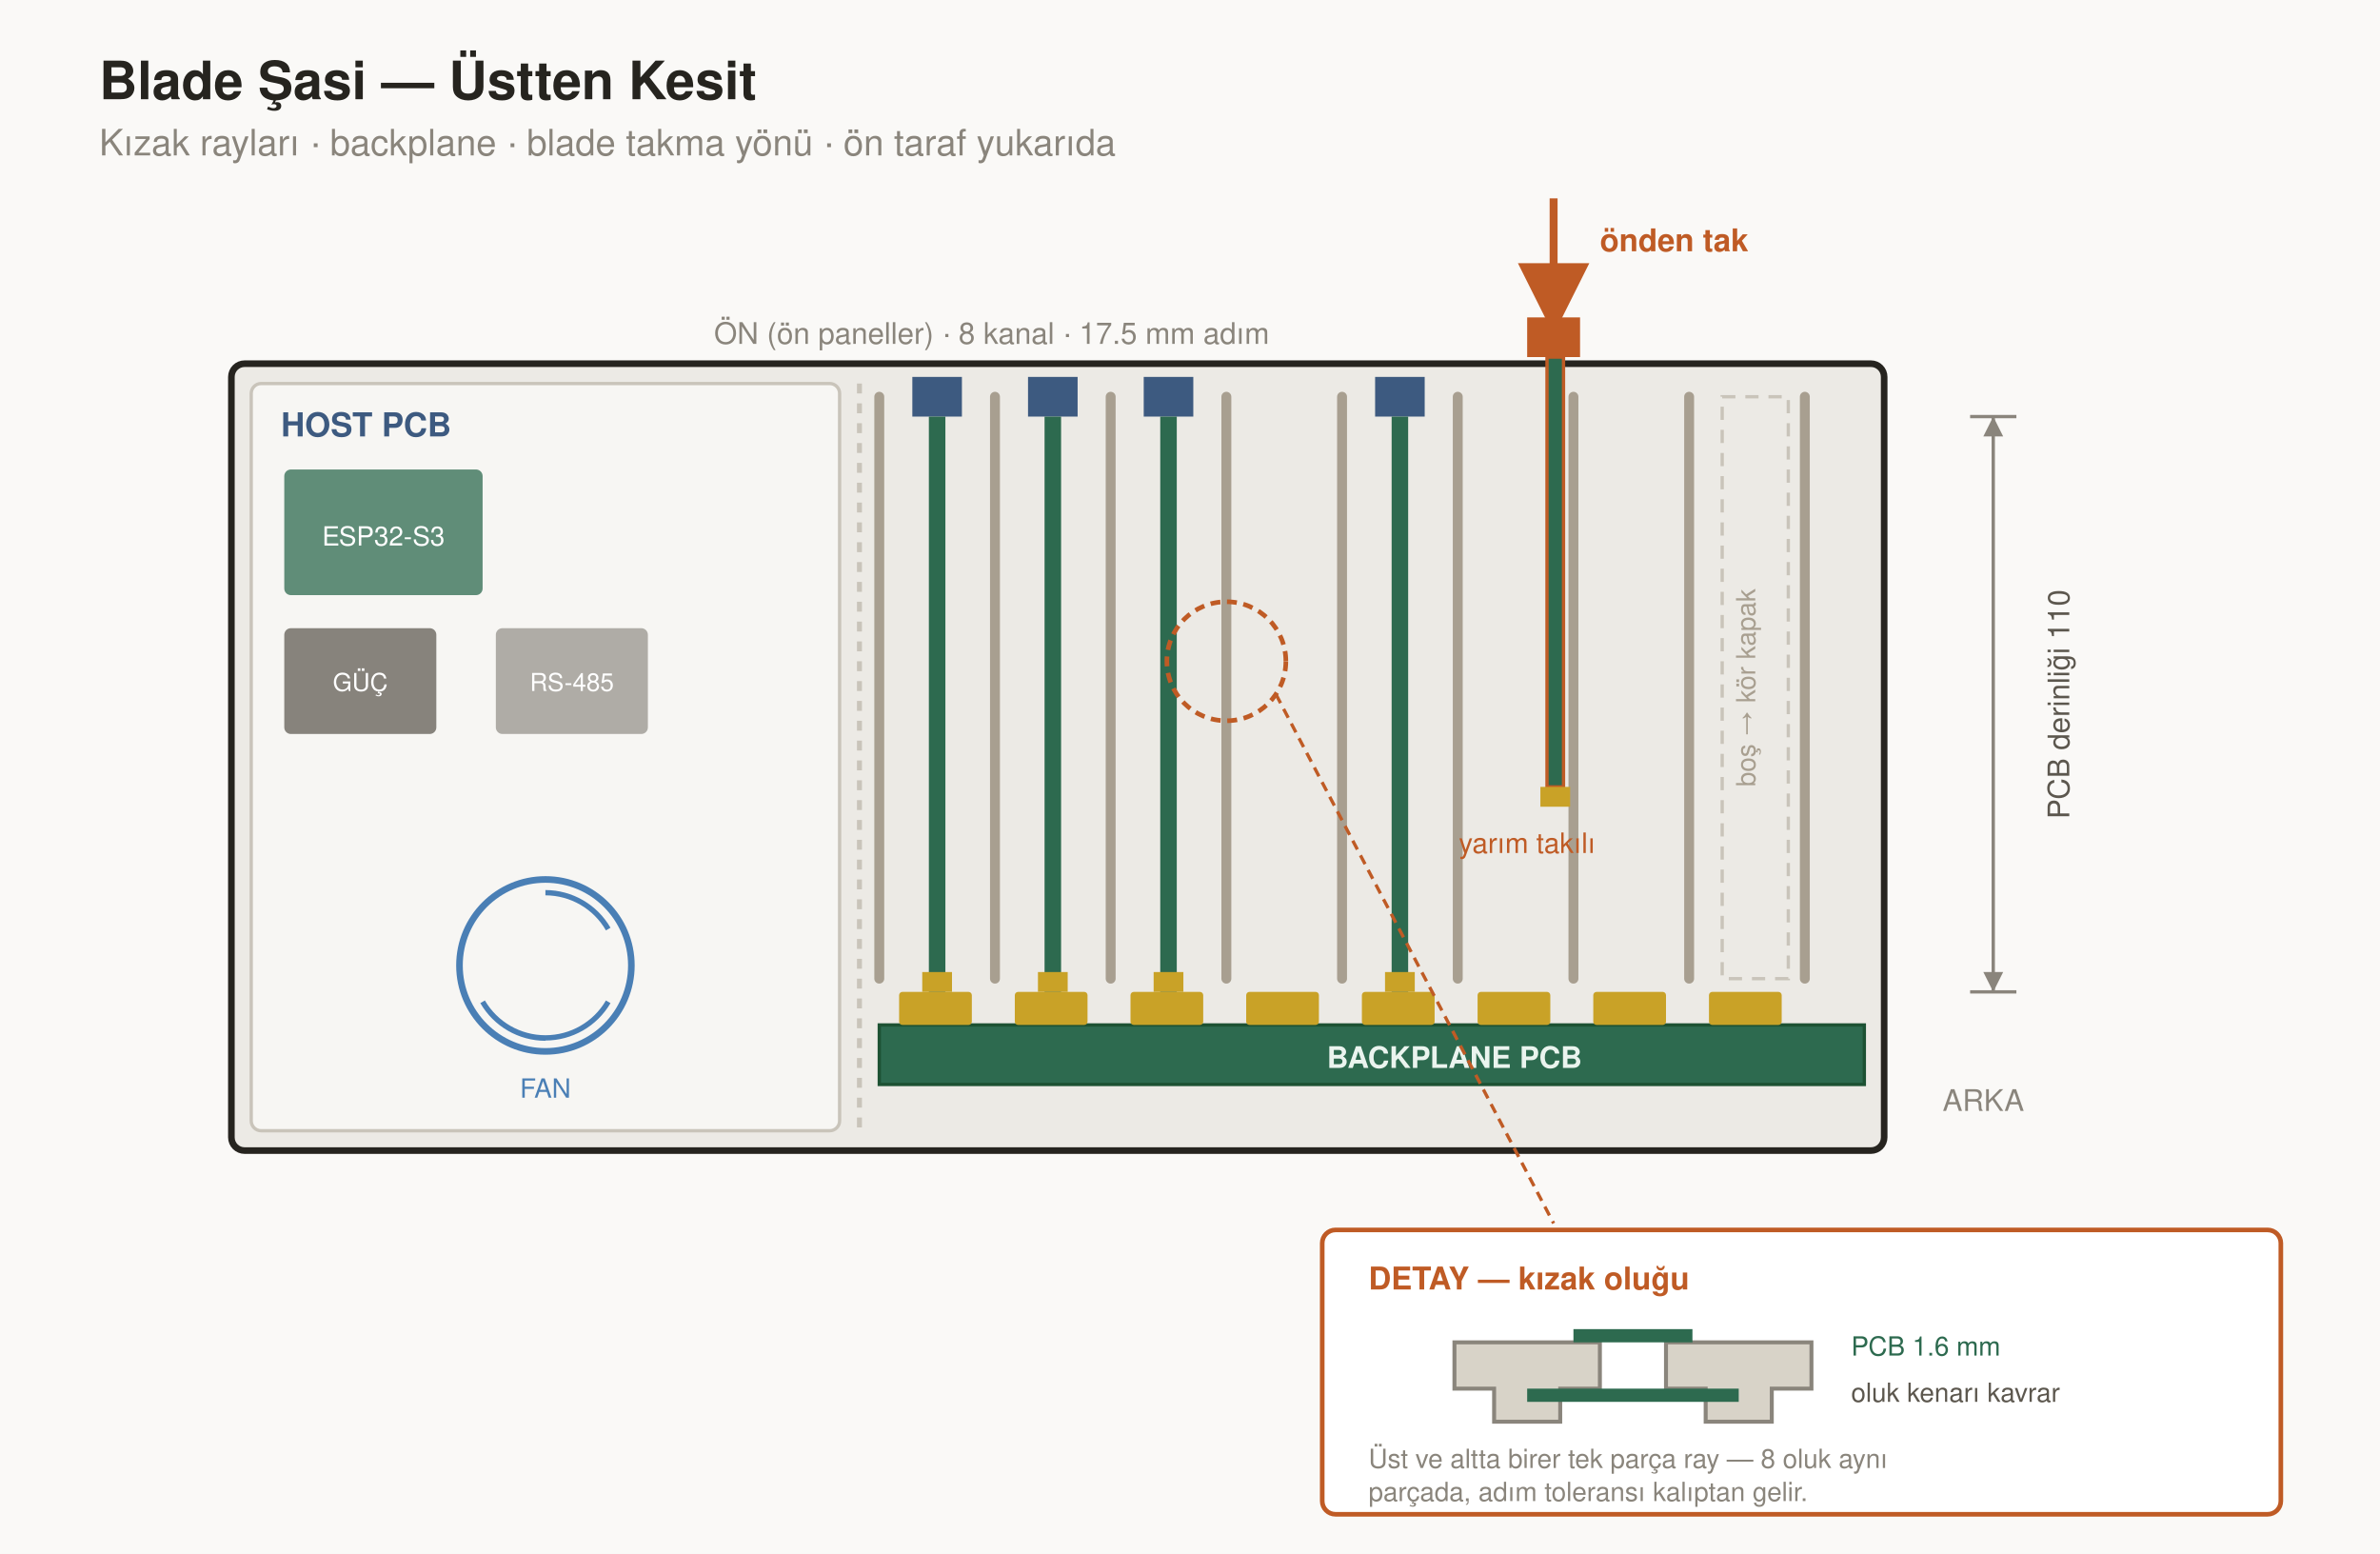
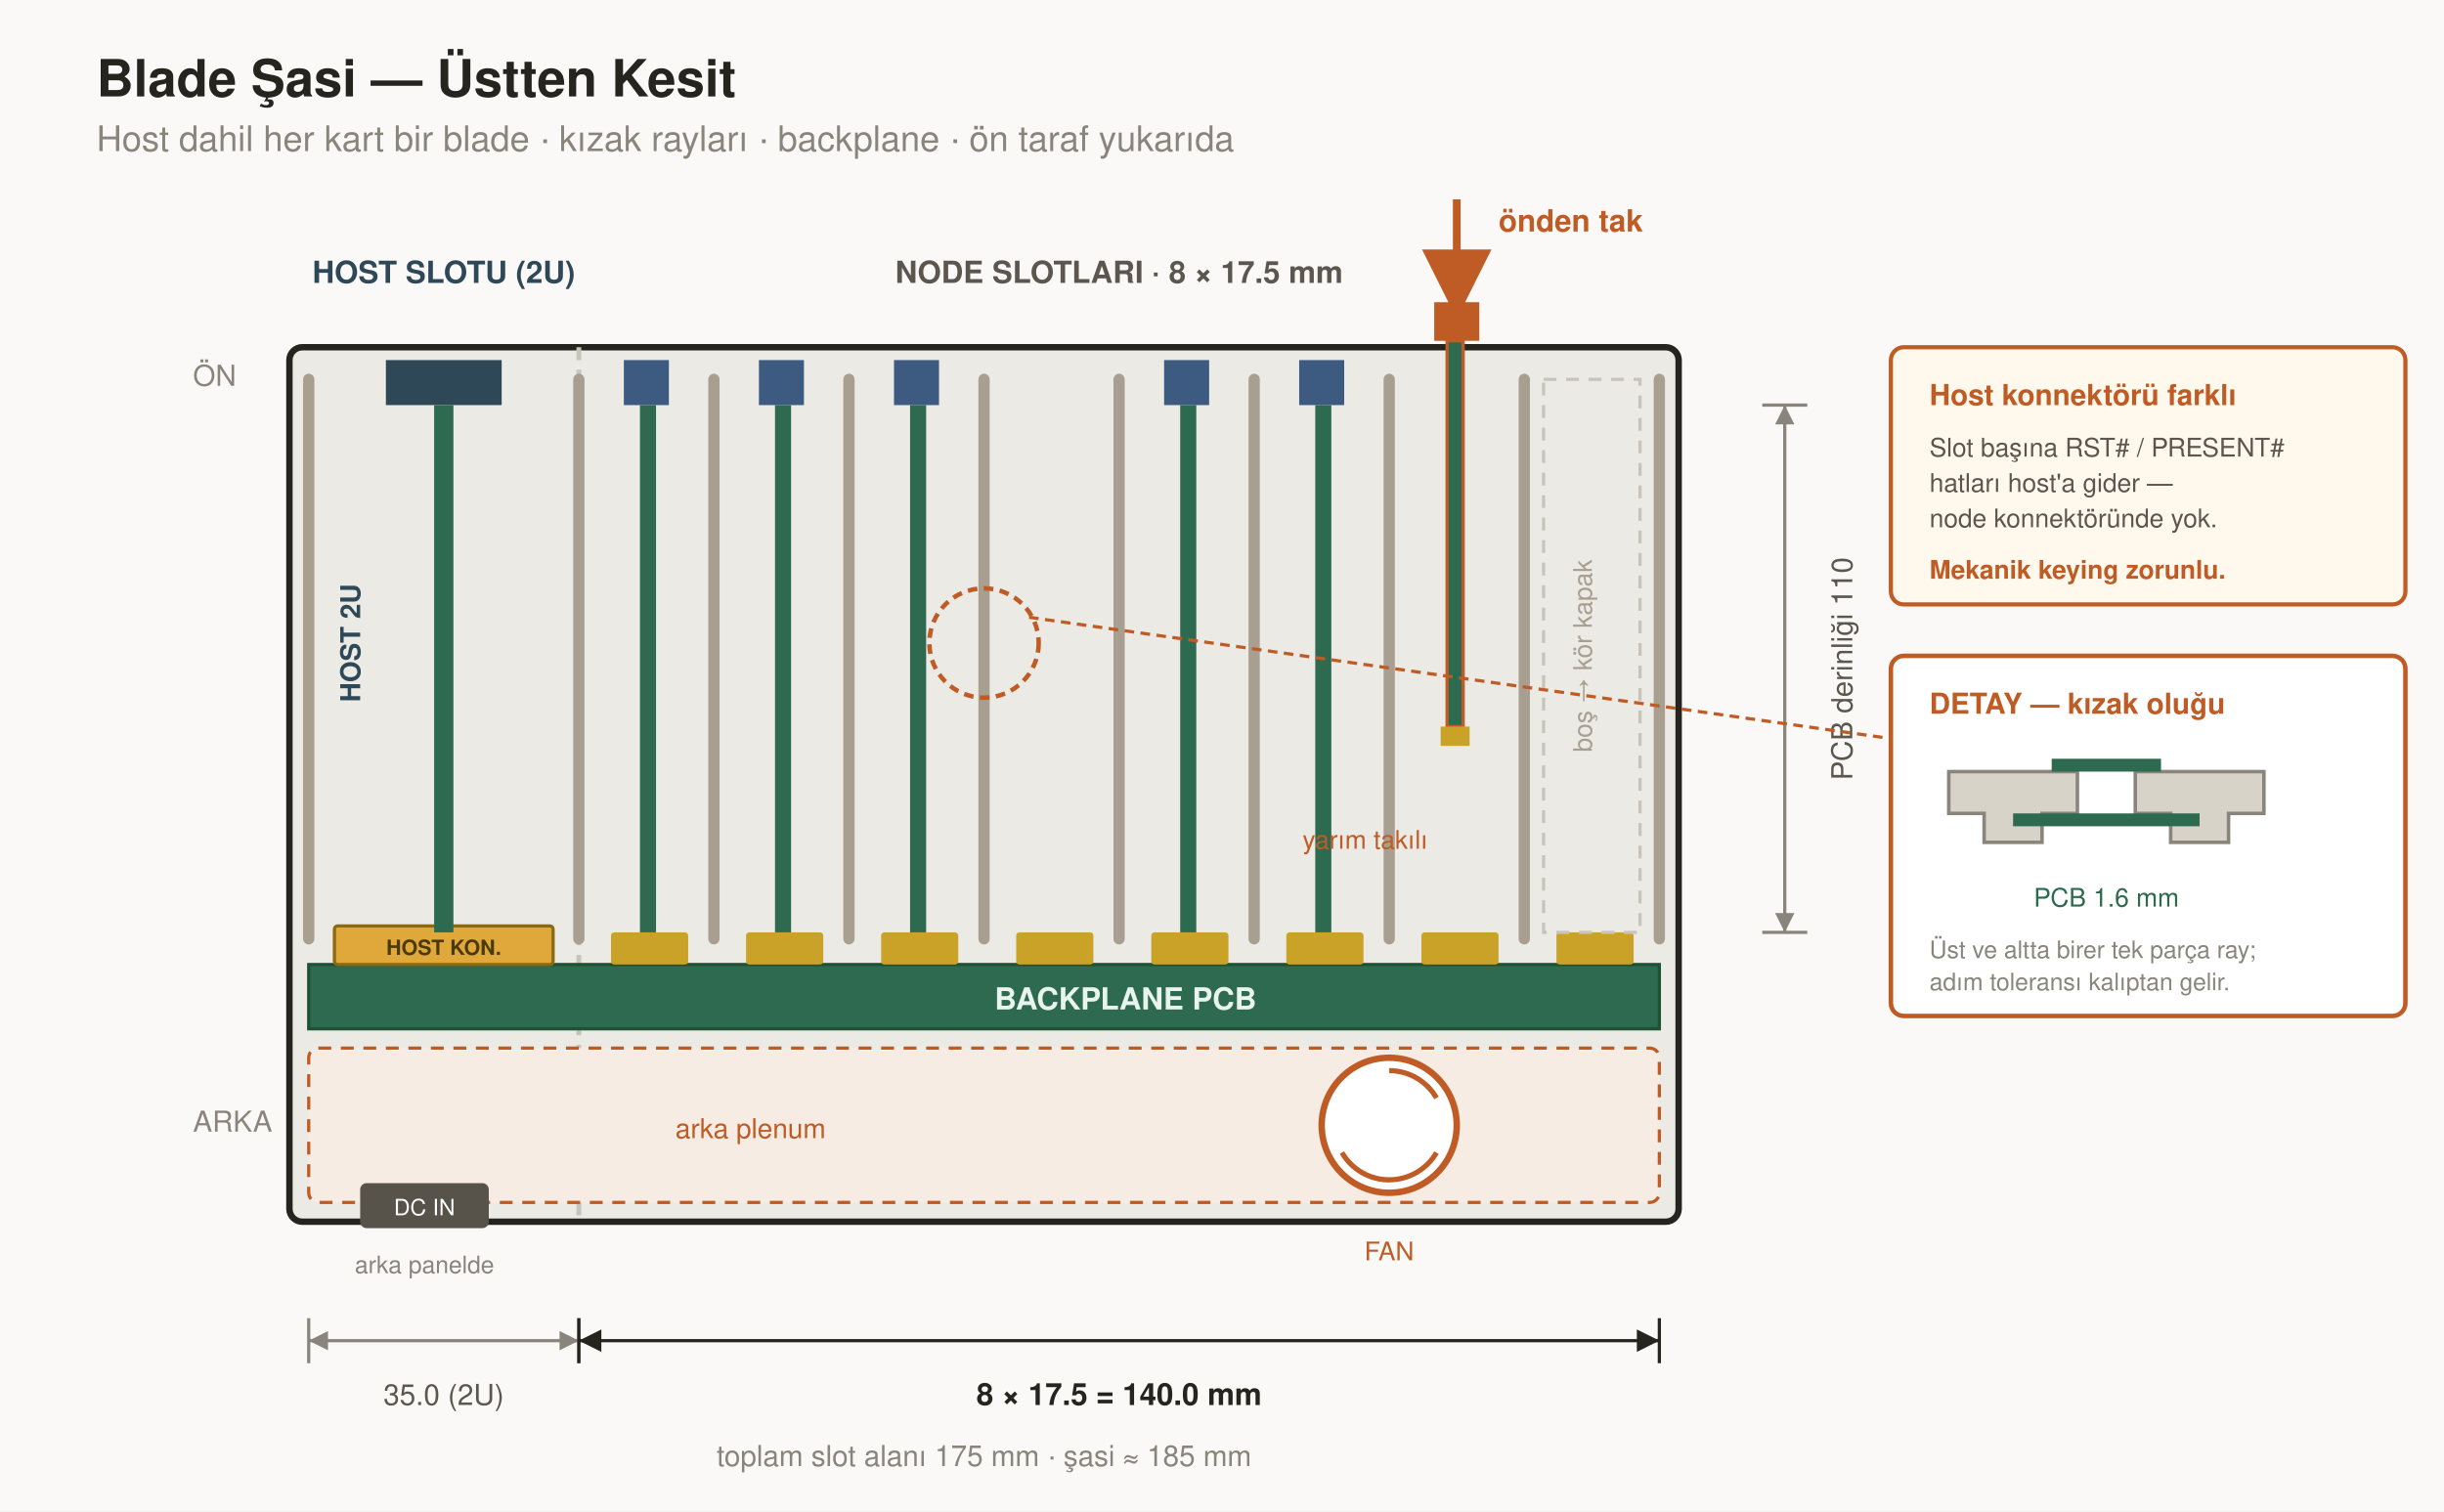
- <svg xmlns="http://www.w3.org/2000/svg" viewBox="0 0 720 470" width="720" height="470" font-family="ui-sans-serif, -apple-system, Segoe UI, Helvetica, Arial, sans-serif">
-   <rect width="720" height="470" fill="#faf9f7" />
+ <svg xmlns="http://www.w3.org/2000/svg" viewBox="0 0 760 470" width="760" height="470" font-family="ui-sans-serif, -apple-system, Segoe UI, Helvetica, Arial, sans-serif">
+   <rect width="760" height="470" fill="#faf9f7" />
  <text x="30" y="30" font-size="16" font-weight="700" fill="#26241f">Blade Şasi — Üstten Kesit</text>
-   <text x="30" y="47" font-size="11" fill="#8a857c">Kızak rayları · backplane · blade takma yönü · ön taraf yukarıda</text>
+   <text x="30" y="47" font-size="11" fill="#8a857c">Host dahil her kart bir blade · kızak rayları · backplane · ön taraf yukarıda</text>
  <defs>
    <marker id="ins" markerWidth="9" markerHeight="9" refX="6" refY="4.5" orient="auto">
      <path d="M0 0 L9 4.5 L0 9 z" fill="#bf5b25" />
    </marker>
  </defs>
-   <path d="M470 60 v34" stroke="#bf5b25" stroke-width="2.4" marker-end="url(#ins)" />
-   <text x="484" y="76" font-size="9.5" font-weight="600" fill="#bf5b25">önden tak</text>
-   <rect x="462" y="96" width="16" height="12" fill="#bf5b25" />
-   <rect x="70" y="110" width="500" height="238" rx="4" fill="#eceae5" stroke="#26241f" stroke-width="2" />
-   <text x="300" y="104" font-size="9" fill="#8a857c" text-anchor="middle">ÖN (ön paneller) · 8 kanal · 17.5 mm adım</text>
-   <rect x="76" y="116" width="178" height="226" rx="3" fill="#f7f6f3" stroke="#c9c4ba" />
-   <text x="85" y="132" font-size="10" font-weight="700" fill="#3d5a80">HOST PCB</text>
-   <rect x="86" y="142" width="60" height="38" rx="2" fill="#2d6a4f" opacity="0.75" />
-   <text x="116" y="165" font-size="8" fill="#fff" text-anchor="middle">ESP32-S3</text>
-   <rect x="86" y="190" width="46" height="32" rx="2" fill="#57534a" opacity="0.7" />
-   <text x="109" y="209" font-size="7.5" fill="#fff" text-anchor="middle">GÜÇ</text>
-   <rect x="150" y="190" width="46" height="32" rx="2" fill="#57534a" opacity="0.45" />
-   <text x="173" y="209" font-size="7.5" fill="#fff" text-anchor="middle">RS-485</text>
-   <circle cx="165" cy="292" r="26" fill="none" stroke="#4a7fb5" stroke-width="2" />
-   <path d="M165 270 a22 22 0 0 1 19 11 M165 314 a22 22 0 0 1 -19 -11 M184 303 a22 22 0 0 1 -38 0" fill="none" stroke="#4a7fb5" stroke-width="1.6" />
-   <text x="165" y="332" font-size="8" fill="#4a7fb5" text-anchor="middle">FAN</text>
-   <line x1="260" y1="116" x2="260" y2="342" stroke="#c9c4ba" stroke-width="1.5" stroke-dasharray="3 3" />
-   <g stroke="#a89f90" stroke-width="3" stroke-linecap="round">
-     <line x1="266" y1="120" x2="266" y2="296" />
-     <line x1="301" y1="120" x2="301" y2="296" />
-     <line x1="336" y1="120" x2="336" y2="296" />
-     <line x1="371" y1="120" x2="371" y2="296" />
-     <line x1="406" y1="120" x2="406" y2="296" />
-     <line x1="441" y1="120" x2="441" y2="296" />
-     <line x1="476" y1="120" x2="476" y2="296" />
-     <line x1="511" y1="120" x2="511" y2="296" />
-     <line x1="546" y1="120" x2="546" y2="296" />
+   <text x="138" y="88" font-size="9.5" font-weight="700" fill="#2f4858" text-anchor="middle">HOST SLOTU (2U)</text>
+   <text x="348" y="88" font-size="9.5" font-weight="600" fill="#5c574e" text-anchor="middle">NODE SLOTLARI · 8 × 17.5 mm</text>
+   <path d="M453 62 v30" stroke="#bf5b25" stroke-width="2.4" marker-end="url(#ins)" />
+   <text x="466" y="72" font-size="9.5" font-weight="600" fill="#bf5b25">önden tak</text>
+   <rect x="446" y="94" width="14" height="12" fill="#bf5b25" />
+   <rect x="90" y="108" width="432" height="272" rx="4" fill="#eceae5" stroke="#26241f" stroke-width="2" />
+   <line x1="180" y1="108" x2="180" y2="380" stroke="#c9c4ba" stroke-width="1.5" stroke-dasharray="4 3" />
+   <g stroke="#a89f90" stroke-width="3.5" stroke-linecap="round">
+     <line x1="96" y1="118" x2="96" y2="292" />
+     <line x1="180" y1="118" x2="180" y2="292" />
+     <line x1="222" y1="118" x2="222" y2="292" />
+     <line x1="264" y1="118" x2="264" y2="292" />
+     <line x1="306" y1="118" x2="306" y2="292" />
+     <line x1="348" y1="118" x2="348" y2="292" />
+     <line x1="390" y1="118" x2="390" y2="292" />
+     <line x1="432" y1="118" x2="432" y2="292" />
+     <line x1="474" y1="118" x2="474" y2="292" />
+     <line x1="516" y1="118" x2="516" y2="292" />
  </g>
-   <rect x="266" y="310" width="298" height="18" fill="#2d6a4f" stroke="#1d5233" stroke-width="1" />
-   <text x="440" y="323" font-size="9" font-weight="600" fill="#eaf4ee" text-anchor="middle">BACKPLANE PCB</text>
+   <rect x="96" y="300" width="420" height="20" fill="#2d6a4f" stroke="#1d5233" stroke-width="1" />
+   <text x="350" y="314" font-size="9.5" font-weight="600" fill="#eaf4ee" text-anchor="middle">BACKPLANE PCB</text>
+   <rect x="104" y="288" width="68" height="12" rx="1" fill="#e0a83a" stroke="#8a6a12" stroke-width="1" />
+   <text x="138" y="297" font-size="6.5" font-weight="700" fill="#4a3a08" text-anchor="middle">HOST KON.</text>
  <g fill="#c9a227">
-     <rect x="272" y="300" width="22" height="10" rx="1" />
-     <rect x="307" y="300" width="22" height="10" rx="1" />
-     <rect x="342" y="300" width="22" height="10" rx="1" />
-     <rect x="377" y="300" width="22" height="10" rx="1" />
-     <rect x="412" y="300" width="22" height="10" rx="1" />
-     <rect x="447" y="300" width="22" height="10" rx="1" />
-     <rect x="482" y="300" width="22" height="10" rx="1" />
-     <rect x="517" y="300" width="22" height="10" rx="1" />
+     <rect x="190" y="290" width="24" height="10" rx="1" />
+     <rect x="232" y="290" width="24" height="10" rx="1" />
+     <rect x="274" y="290" width="24" height="10" rx="1" />
+     <rect x="316" y="290" width="24" height="10" rx="1" />
+     <rect x="358" y="290" width="24" height="10" rx="1" />
+     <rect x="400" y="290" width="24" height="10" rx="1" />
+     <rect x="442" y="290" width="24" height="10" rx="1" />
+     <rect x="484" y="290" width="24" height="10" rx="1" />
+   </g>
+   <rect x="96" y="326" width="420" height="48" rx="3" fill="#f7ece3" stroke="#bf5b25" stroke-width="1" stroke-dasharray="4 3" />
+   <text x="210" y="354" font-size="8.5" fill="#bf5b25">arka plenum</text>
+   <circle cx="432" cy="350" r="21" fill="#fff" stroke="#bf5b25" stroke-width="2" />
+   <path d="M432 333 a17 17 0 0 1 14.7 8.5 M432 367 a17 17 0 0 1 -14.7 -8.5 M446.7 358.5 a17 17 0 0 1 -29.4 0" fill="none" stroke="#bf5b25" stroke-width="1.6" />
+   <text x="432" y="392" font-size="8" fill="#bf5b25" text-anchor="middle">FAN</text>
+   <rect x="112" y="368" width="40" height="14" rx="2" fill="#57534a" />
+   <text x="132" y="378" font-size="7" fill="#fff" text-anchor="middle">DC IN</text>
+   <text x="132" y="396" font-size="7.5" fill="#8a857c" text-anchor="middle">arka panelde</text>
+   <rect x="120" y="112" width="36" height="14" fill="#2f4858" />
+   <rect x="135" y="126" width="6" height="164" fill="#2d6a4f" />
+   <text transform="rotate(-90 112 200)" x="112" y="200" font-size="8.5" font-weight="700" fill="#2f4858" text-anchor="middle">HOST 2U</text>
+   <g>
+     <rect x="194" y="112" width="14" height="14" fill="#3d5a80" />
+     <rect x="199" y="126" width="5" height="164" fill="#2d6a4f" />
  </g>
  <g>
-     <rect x="276" y="114" width="15" height="12" fill="#3d5a80" />
-     <rect x="281" y="126" width="5" height="174" fill="#2d6a4f" />
-     <rect x="279" y="294" width="9" height="6" fill="#c9a227" />
+     <rect x="236" y="112" width="14" height="14" fill="#3d5a80" />
+     <rect x="241" y="126" width="5" height="164" fill="#2d6a4f" />
  </g>
  <g>
-     <rect x="311" y="114" width="15" height="12" fill="#3d5a80" />
-     <rect x="316" y="126" width="5" height="174" fill="#2d6a4f" />
-     <rect x="314" y="294" width="9" height="6" fill="#c9a227" />
+     <rect x="278" y="112" width="14" height="14" fill="#3d5a80" />
+     <rect x="283" y="126" width="5" height="164" fill="#2d6a4f" />
  </g>
  <g>
-     <rect x="346" y="114" width="15" height="12" fill="#3d5a80" />
-     <rect x="351" y="126" width="5" height="174" fill="#2d6a4f" />
-     <rect x="349" y="294" width="9" height="6" fill="#c9a227" />
+     <rect x="362" y="112" width="14" height="14" fill="#3d5a80" />
+     <rect x="367" y="126" width="5" height="164" fill="#2d6a4f" />
  </g>
  <g>
-     <rect x="416" y="114" width="15" height="12" fill="#3d5a80" />
-     <rect x="421" y="126" width="5" height="174" fill="#2d6a4f" />
-     <rect x="419" y="294" width="9" height="6" fill="#c9a227" />
+     <rect x="404" y="112" width="14" height="14" fill="#3d5a80" />
+     <rect x="409" y="126" width="5" height="164" fill="#2d6a4f" />
  </g>
-   <rect x="468" y="108" width="5" height="130" fill="#2d6a4f" stroke="#bf5b25" stroke-width="1" />
-   <rect x="466" y="238" width="9" height="6" fill="#c9a227" />
-   <text x="462" y="258" font-size="8.5" fill="#bf5b25" text-anchor="middle">yarım takılı</text>
-   <rect x="521" y="120" width="20" height="176" fill="none" stroke="#c9c4ba" stroke-width="1" stroke-dasharray="4 3" />
-   <text transform="rotate(-90 531 208)" x="531" y="208" font-size="8" fill="#a89f90" text-anchor="middle">boş → kör kapak</text>
-   <text x="600" y="336" font-size="9" fill="#8a857c" text-anchor="middle">ARKA</text>
+   <rect x="450" y="106" width="5" height="120" fill="#2d6a4f" stroke="#bf5b25" stroke-width="1" />
+   <rect x="448" y="226" width="9" height="6" fill="#c9a227" />
+   <text x="444" y="264" font-size="8" fill="#bf5b25" text-anchor="end">yarım takılı</text>
+   <rect x="480" y="118" width="30" height="172" fill="none" stroke="#c9c4ba" stroke-width="1" stroke-dasharray="4 3" />
+   <text transform="rotate(-90 495 204)" x="495" y="204" font-size="8" fill="#a89f90" text-anchor="middle">boş → kör kapak</text>
+   <text x="60" y="352" font-size="9" fill="#8a857c">ARKA</text>
+   <text x="60" y="120" font-size="9" fill="#8a857c">ÖN</text>
  <g stroke="#8a857c" stroke-width="1">
-     <line x1="596" y1="126" x2="610" y2="126" />
-     <line x1="596" y1="300" x2="610" y2="300" />
-     <line x1="603" y1="126" x2="603" y2="300" />
+     <line x1="96" y1="410" x2="96" y2="424" />
+     <line x1="180" y1="410" x2="180" y2="424" />
+     <line x1="96" y1="417" x2="180" y2="417" />
  </g>
-   <path d="M603 126 l-3 6 h6 z M603 300 l-3 -6 h6 z" fill="#8a857c" />
-   <text transform="rotate(-90 626 213)" x="626" y="213" font-size="9" fill="#5c574e" text-anchor="middle">PCB derinliği 110</text>
-   <circle cx="371" cy="200" r="18" fill="none" stroke="#bf5b25" stroke-width="1.4" stroke-dasharray="3 2" />
-   <line x1="386" y1="210" x2="470" y2="370" stroke="#bf5b25" stroke-width="1" stroke-dasharray="3 2" />
-   <rect x="400" y="372" width="290" height="86" rx="4" fill="#fff" stroke="#bf5b25" stroke-width="1.4" />
-   <text x="414" y="390" font-size="9.5" font-weight="700" fill="#bf5b25">DETAY — kızak oluğu</text>
-   <path d="M440 406 h44 v14 h-12 v10 h-20 v-10 h-12 z" fill="#d8d3c8" stroke="#8a857c" stroke-width="1.2" />
-   <path d="M504 406 h44 v14 h-12 v10 h-20 v-10 h-12 z" fill="#d8d3c8" stroke="#8a857c" stroke-width="1.2" />
-   <rect x="476" y="402" width="36" height="4" fill="#2d6a4f" />
-   <rect x="462" y="420" width="64" height="4" fill="#2d6a4f" />
-   <text x="560" y="410" font-size="8" fill="#2d6a4f">PCB 1.6 mm</text>
-   <text x="560" y="424" font-size="8" fill="#5c574e">oluk kenarı kavrar</text>
-   <text x="414" y="444" font-size="8" fill="#8a857c">Üst ve altta birer tek parça ray — 8 oluk aynı</text>
-   <text x="414" y="454" font-size="8" fill="#8a857c">parçada, adım toleransı kalıptan gelir.</text>
+   <path d="M96 417 l6 -3 v6 z M180 417 l-6 -3 v6 z" fill="#8a857c" />
+   <text x="138" y="437" font-size="9" fill="#5c574e" text-anchor="middle">35.0 (2U)</text>
+   <g stroke="#26241f" stroke-width="1">
+     <line x1="180" y1="410" x2="180" y2="424" />
+     <line x1="516" y1="410" x2="516" y2="424" />
+     <line x1="180" y1="417" x2="516" y2="417" />
+   </g>
+   <path d="M180 417 l7 -3.5 v7 z M516 417 l-7 -3.5 v7 z" fill="#26241f" />
+   <text x="348" y="437" font-size="9.5" font-weight="600" fill="#26241f" text-anchor="middle">8 × 17.5 = 140.0 mm</text>
+   <text x="306" y="456" font-size="9" fill="#8a857c" text-anchor="middle">toplam slot alanı 175 mm · şasi ≈ 185 mm</text>
+   <g stroke="#8a857c" stroke-width="1">
+     <line x1="548" y1="126" x2="562" y2="126" />
+     <line x1="548" y1="290" x2="562" y2="290" />
+     <line x1="555" y1="126" x2="555" y2="290" />
+   </g>
+   <path d="M555 126 l-3 6 h6 z M555 290 l-3 -6 h6 z" fill="#8a857c" />
+   <text transform="rotate(-90 576 208)" x="576" y="208" font-size="9" fill="#5c574e" text-anchor="middle">PCB derinliği 110</text>
+   <rect x="588" y="108" width="160" height="80" rx="4" fill="#fff8ec" stroke="#bf5b25" stroke-width="1.3" />
+   <text x="600" y="126" font-size="9" font-weight="700" fill="#bf5b25">Host konnektörü farklı</text>
+   <text x="600" y="142" font-size="8" fill="#5c574e">Slot başına RST# / PRESENT#</text>
+   <text x="600" y="153" font-size="8" fill="#5c574e">hatları host'a gider —</text>
+   <text x="600" y="164" font-size="8" fill="#5c574e">node konnektöründe yok.</text>
+   <text x="600" y="180" font-size="8" font-weight="700" fill="#bf5b25">Mekanik keying zorunlu.</text>
+   <circle cx="306" cy="200" r="17" fill="none" stroke="#bf5b25" stroke-width="1.4" stroke-dasharray="3 2" />
+   <line x1="320" y1="192" x2="590" y2="230" stroke="#bf5b25" stroke-width="1" stroke-dasharray="3 2" />
+   <rect x="588" y="204" width="160" height="112" rx="4" fill="#fff" stroke="#bf5b25" stroke-width="1.4" />
+   <text x="600" y="222" font-size="9" font-weight="700" fill="#bf5b25">DETAY — kızak oluğu</text>
+   <path d="M606 240 h40 v13 h-11 v9 h-18 v-9 h-11 z" fill="#d8d3c8" stroke="#8a857c" stroke-width="1.1" />
+   <path d="M664 240 h40 v13 h-11 v9 h-18 v-9 h-11 z" fill="#d8d3c8" stroke="#8a857c" stroke-width="1.1" />
+   <rect x="638" y="236" width="34" height="4" fill="#2d6a4f" />
+   <rect x="626" y="253" width="58" height="4" fill="#2d6a4f" />
+   <text x="655" y="282" font-size="8" fill="#2d6a4f" text-anchor="middle">PCB 1.6 mm</text>
+   <text x="600" y="298" font-size="7.5" fill="#8a857c">Üst ve altta birer tek parça ray;</text>
+   <text x="600" y="308" font-size="7.5" fill="#8a857c">adım toleransı kalıptan gelir.</text>
</svg>
